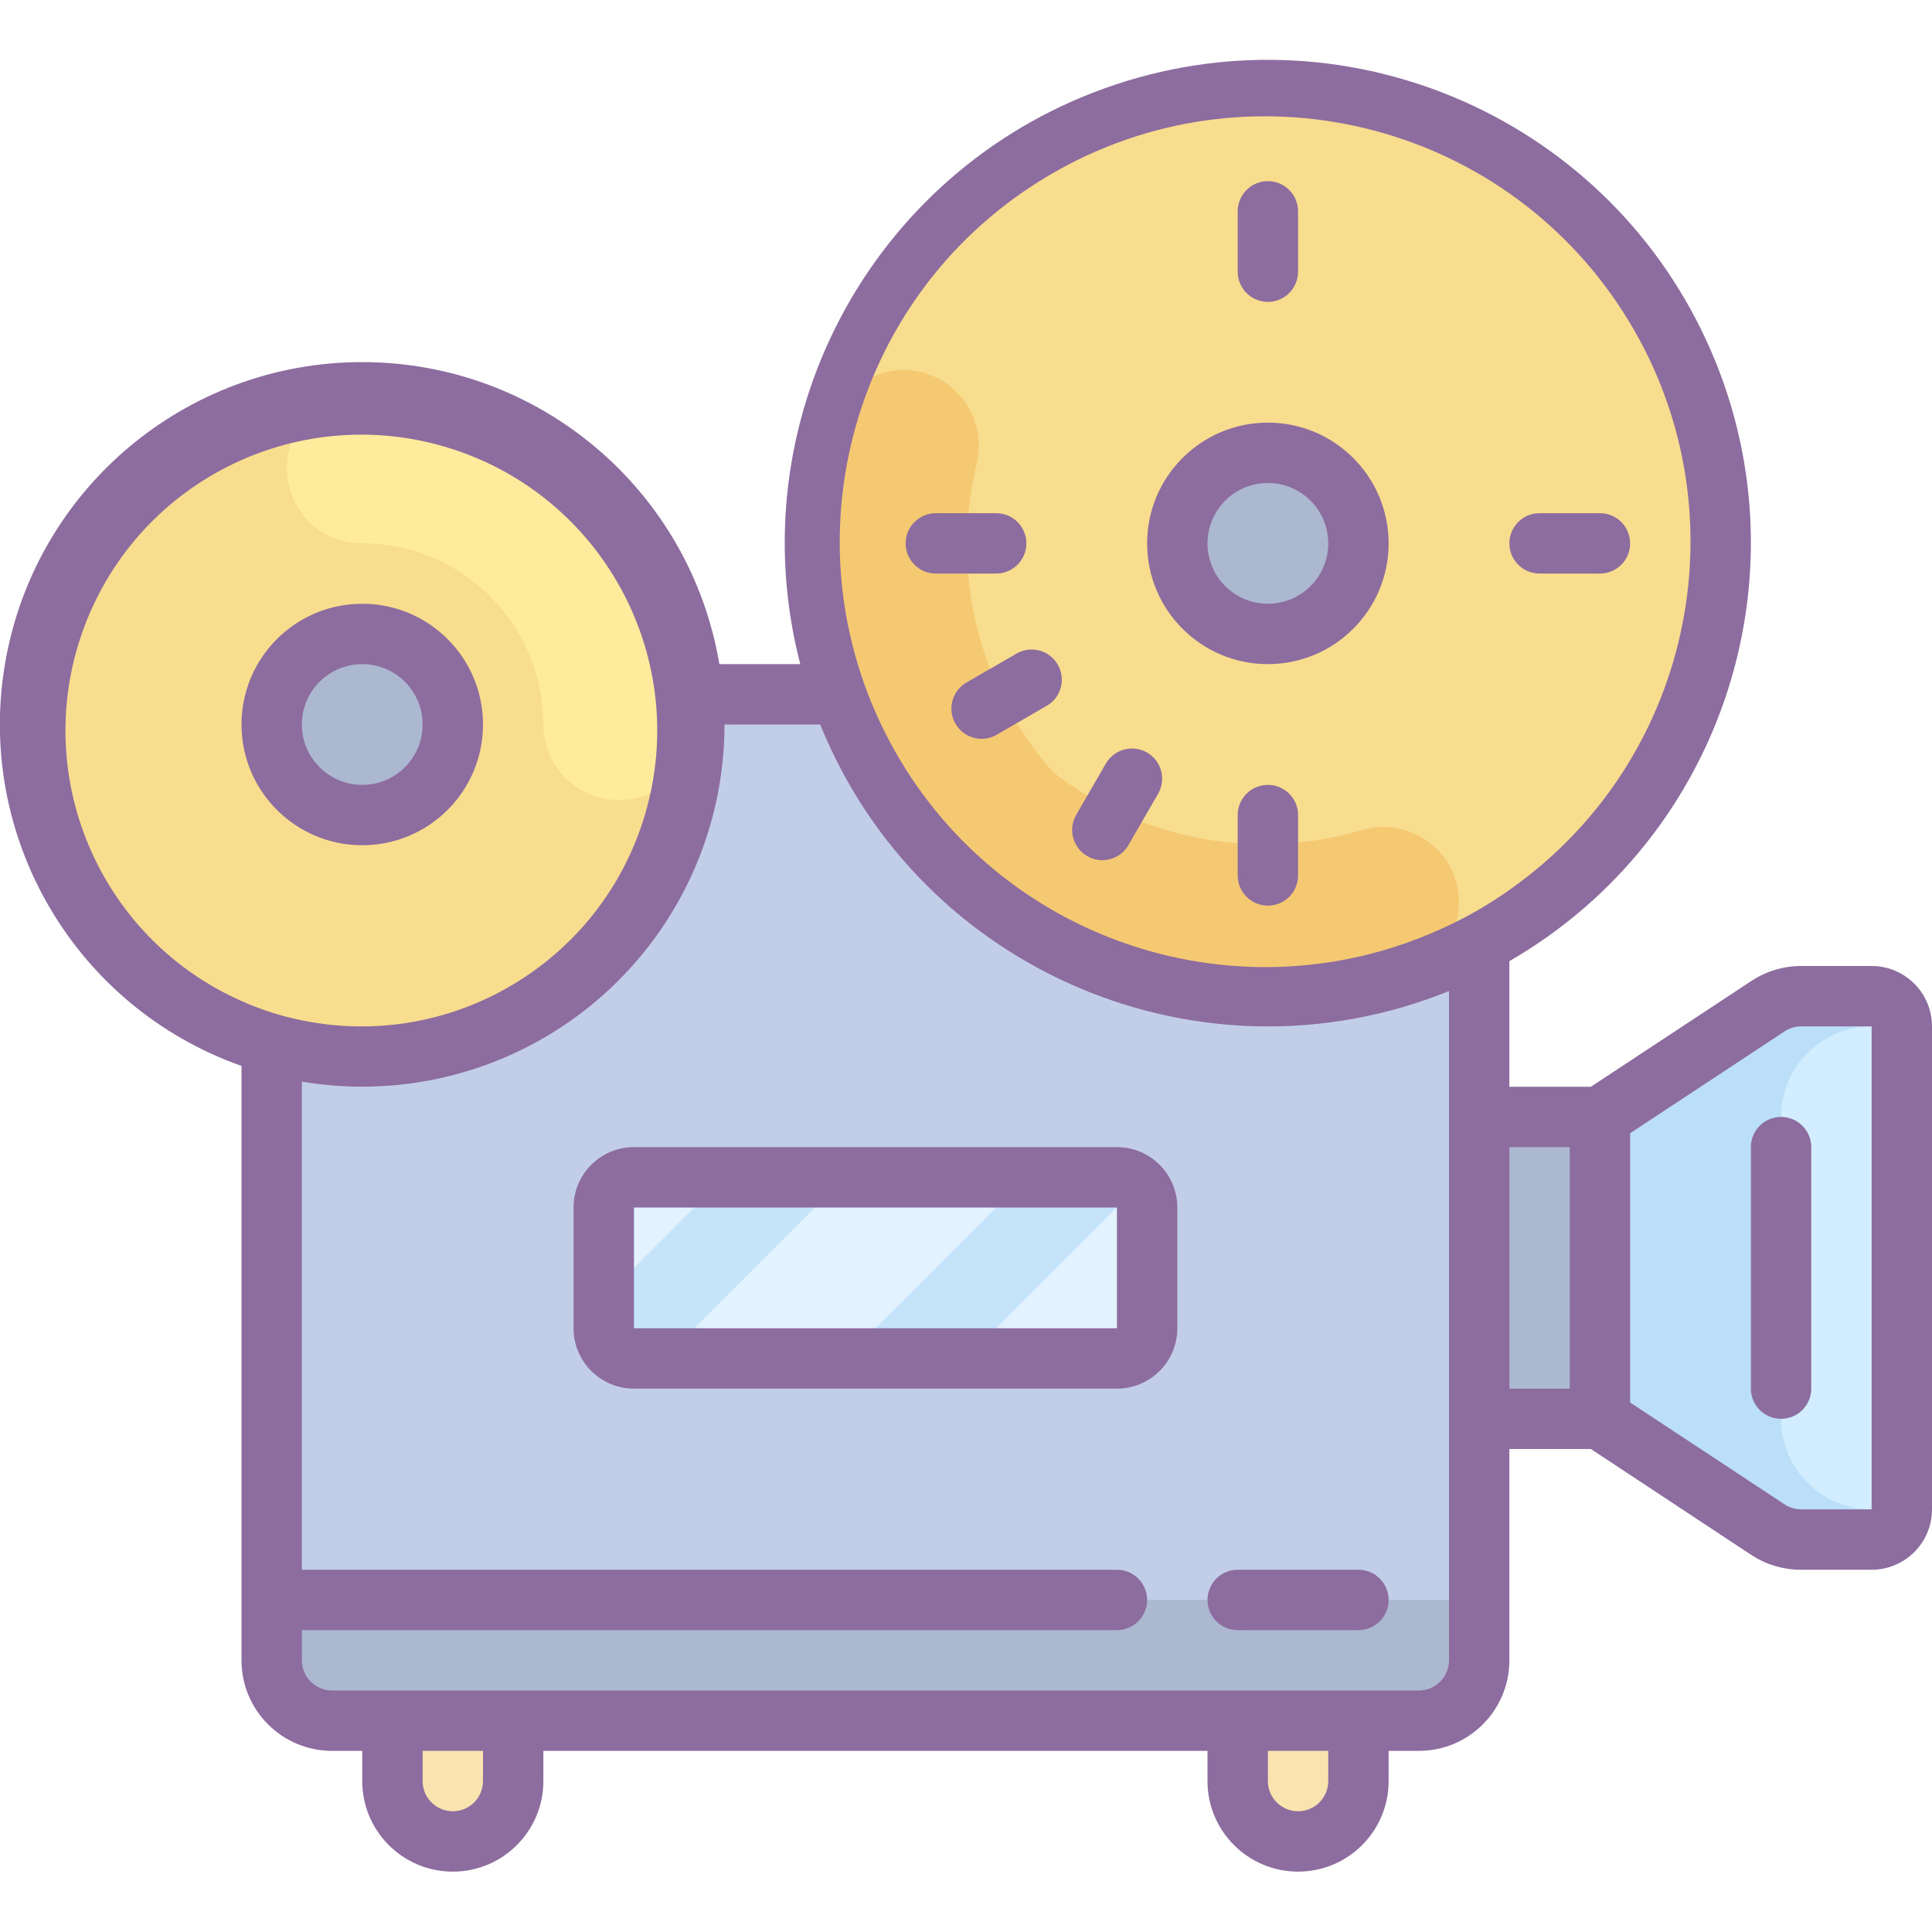
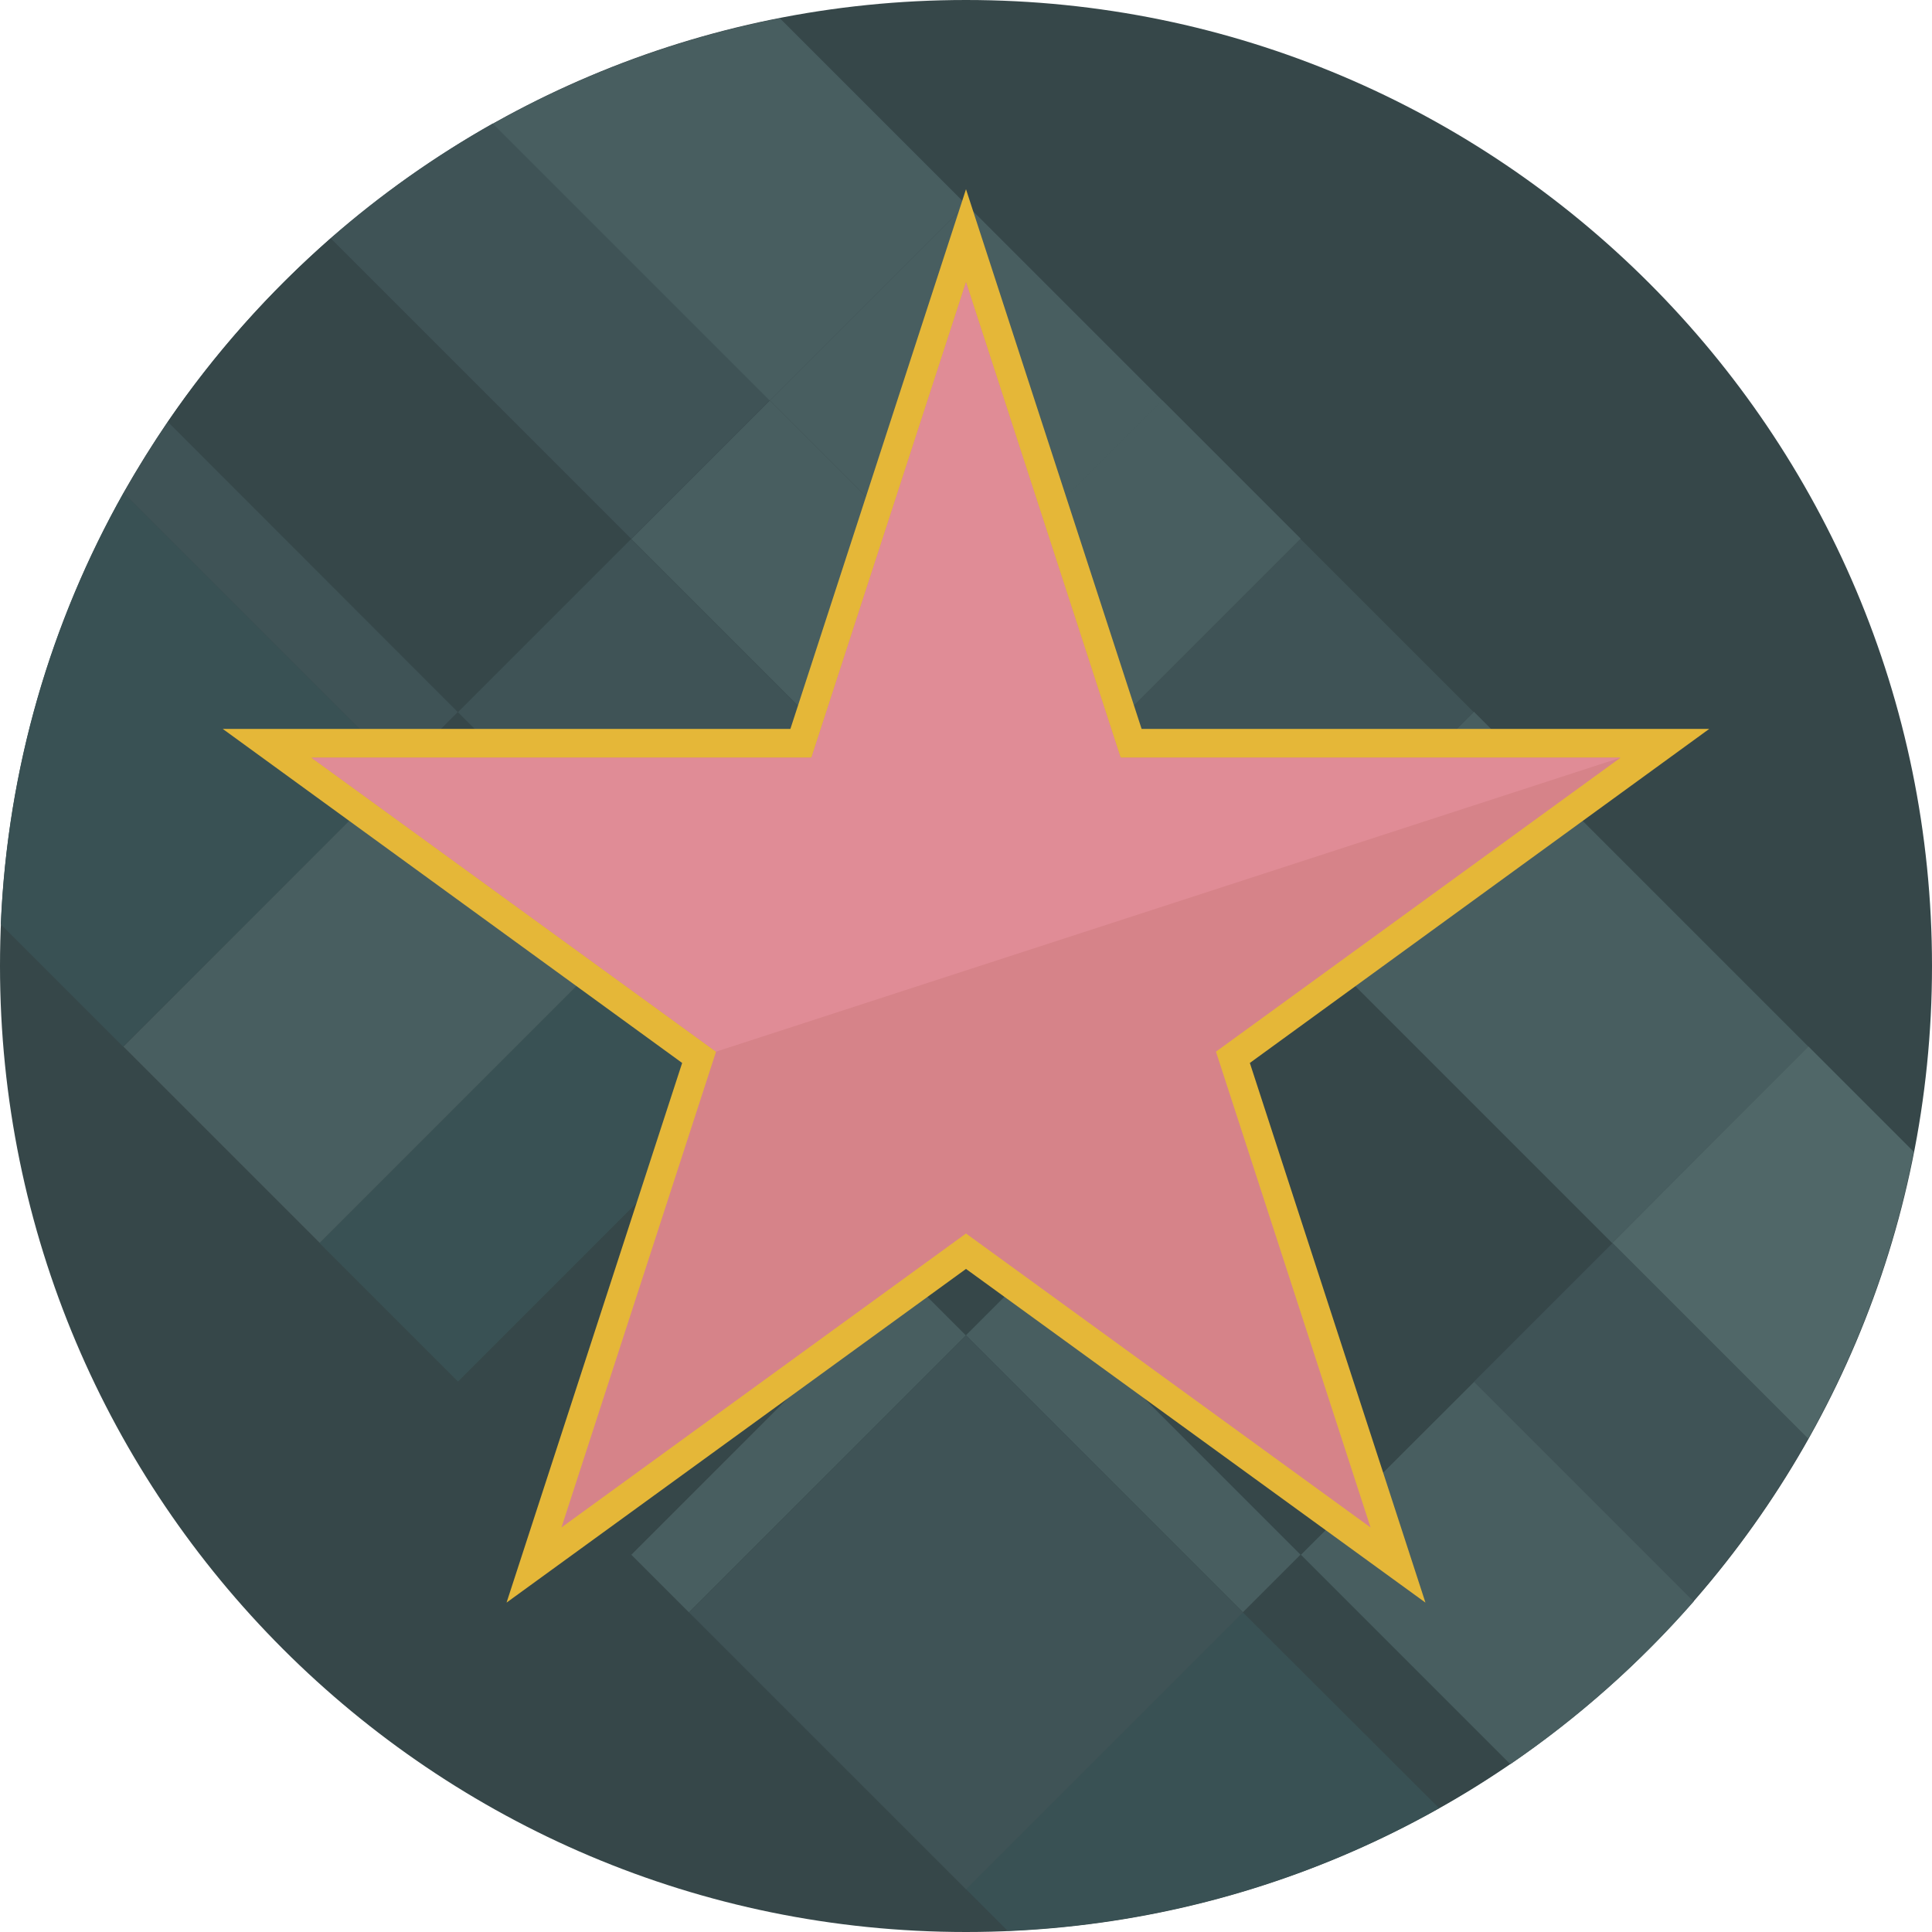
- <svg xmlns="http://www.w3.org/2000/svg" x="0px" y="0px" width="64" height="64" viewBox="0 0 64 64" style=" fill:#000000;">
-   <path fill="#c2cde7" d="M9,23H49a0,0,0,0,1,0,0V55a2,2,0,0,1-2,2H11a2,2,0,0,1-2-2V23A0,0,0,0,1,9,23Z" />
-   <path fill="#c5e4fa" d="M38,40v4a1,1,0,0,1-1,1H21a1,1,0,0,1-1-1V40a1,1,0,0,1,1-1H37a1,1,0,0,1,1,1Z" />
-   <path fill="#bbdef9" d="M53,47l5.56,3.67a2,2,0,0,0,1.1.33H62a1,1,0,0,0,1-1V34a1,1,0,0,0-1-1H59.66a2,2,0,0,0-1.1.33L53,37Z" />
-   <path fill="#acb7d0" d="M9,53H49a0,0,0,0,1,0,0v2a2,2,0,0,1-2,2H11a2,2,0,0,1-2-2V53A0,0,0,0,1,9,53Z" />
-   <path fill="#d2edff" d="M62,34h1a0,0,0,0,1,0,0V50a0,0,0,0,1,0,0H62a3,3,0,0,1-3-3V37A3,3,0,0,1,62,34Z" />
-   <path fill="#e3f2ff" d="M38 40v4a1 1 0 0 1-1 1H32l5.71-5.71A1 1 0 0 1 38 40zM34 39L28 45 22 45 28 39 34 39zM24 39L21 42 21 39 24 39z" />
-   <path fill="#f9dd8f" d="M42 3A15 15 0 1 0 42 33A15 15 0 1 0 42 3Z" />
-   <path fill="#f5c872" d="M46.6,32.28c-4.48,1.45-9.91.82-15.15-2.93a2.69,2.69,0,0,1-.58-.57c-3.73-5-4.54-10.21-3.37-14.63a2.51,2.51,0,0,1,3.55-1.63h0a2.53,2.53,0,0,1,1.28,2.94,11.35,11.35,0,0,0,2.26,9.77,2.6,2.6,0,0,0,.66.62A11.41,11.41,0,0,0,45,27.53a2.53,2.53,0,0,1,3,1.12h0A2.52,2.52,0,0,1,46.6,32.28Z" />
-   <path fill="#acb7d0" d="M42 15A3 3 0 1 0 42 21A3 3 0 1 0 42 15Z" />
-   <path fill="#f9dd8f" d="M12 13A11 11 0 1 0 12 35A11 11 0 1 0 12 13Z" />
-   <path fill="#acb7d0" d="M12 21A3 3 0 1 0 12 27A3 3 0 1 0 12 21Z" />
-   <path fill="#f9e3ae" d="M43 61h0a2 2 0 0 1-2-2V57h4v2A2 2 0 0 1 43 61zM15 61h0a2 2 0 0 1-2-2V57h4v2A2 2 0 0 1 15 61z" />
-   <path fill="#acb7d0" d="M49 37H53V47H49z" />
-   <path fill="#ffeb9b" d="M12,13a2.5,2.5,0,0,0,0,5,6,6,0,0,1,6,6,2.5,2.5,0,0,0,5,0A11,11,0,0,0,12,13Z" />
-   <path fill="#8d6c9f" d="M42 10a1 1 0 0 0 1-1V7a1 1 0 0 0-2 0V9A1 1 0 0 0 42 10zM42 14a4 4 0 1 0 4 4A4 4 0 0 0 42 14zm0 6a2 2 0 1 1 2-2A2 2 0 0 1 42 20zM16 24a4 4 0 1 0-4 4A4 4 0 0 0 16 24zm-6 0a2 2 0 1 1 2 2A2 2 0 0 1 10 24z" />
-   <path fill="#8d6c9f" d="M62,32H59.66a3,3,0,0,0-1.65.5L52.7,36H50V31.84A16,16,0,1,0,26.51,22H23.83A12,12,0,1,0,8,35.31V55a3,3,0,0,0,3,3h1v1a3,3,0,0,0,6,0V58H40v1a3,3,0,0,0,6,0V58h1a3,3,0,0,0,3-3V48h2.7L58,51.5a3,3,0,0,0,1.65.5H62a2,2,0,0,0,2-2V34A2,2,0,0,0,62,32ZM8,33.16a9.8,9.8,0,1,1,2,.64A9.53,9.53,0,0,1,8,33.16ZM16,59a1,1,0,0,1-2,0V58h2Zm28,0a1,1,0,0,1-2,0V58h2Zm4-23V55a1,1,0,0,1-1,1H11a1,1,0,0,1-1-1V54H37a1,1,0,0,0,0-2H10V35.83A12,12,0,0,0,24,24h3.17A16,16,0,0,0,48,32.83Zm0-5.35a14.09,14.09,0,1,1,2-1.17A12.9,12.9,0,0,1,48,30.65ZM52,46H50V38h2Zm10,4H59.66a1,1,0,0,1-.55-.17L54,46.46V37.54l5.11-3.37a1,1,0,0,1,.55-.17H62Z" />
-   <path fill="#8d6c9f" d="M58 38v8a1 1 0 0 0 2 0V38a1 1 0 0 0-2 0zM37 38H21a2 2 0 0 0-2 2v4a2 2 0 0 0 2 2H37a2 2 0 0 0 2-2V40A2 2 0 0 0 37 38zM21 44V40H37v4zM40 53a1 1 0 0 0 1 1h4a1 1 0 0 0 0-2H41A1 1 0 0 0 40 53zM42 26a1 1 0 0 0-1 1v2a1 1 0 0 0 2 0V27A1 1 0 0 0 42 26zM38 24.93a1 1 0 0 0-1.37.37l-1 1.73a1 1 0 0 0 1.73 1l1-1.73A1 1 0 0 0 38 24.93zM33.71 21.63l-1.73 1a1 1 0 0 0 1 1.73l1.73-1a1 1 0 0 0-1-1.73zM51 19h2a1 1 0 0 0 0-2H51a1 1 0 0 0 0 2zM34 18a1 1 0 0 0-1-1H31a1 1 0 0 0 0 2h2A1 1 0 0 0 34 18z" />
+ <svg xmlns="http://www.w3.org/2000/svg" version="1.1" id="Layer_1" x="0px" y="0px" viewBox="0 0 496.2 496.2" style="enable-background:new 0 0 496.2 496.2;" xml:space="preserve">
+   <g>
+     <path style="fill:#364749;" d="M496.2,248.1C496.2,111.1,385.1,0,248.1,0S0,111.1,0,248.1s111.1,248.1,248.1,248.1   S496.2,385.1,496.2,248.1z" />
+     <path style="fill:#364749;" d="M319.2,414.1l50.3,50.3c6.3-3.5,12.4-7.3,18.3-11.4l-53.7-53.7L319.2,414.1z" />
+     <rect x="237.639" y="317.596" transform="matrix(0.7071 0.7071 -0.7071 0.7071 304.6771 -79.3634)" style="fill:#364749;" width="21" height="21" />
+   </g>
+   <rect x="280.574" y="320.789" transform="matrix(-0.7071 0.7071 -0.7071 -0.7071 759.2929 427.6666)" style="fill:#485E60;" width="21" height="100.599" />
+   <g>
+     <rect x="167.96" y="233.263" transform="matrix(-0.7071 0.7071 -0.7071 -0.7071 487.3748 314.9481)" style="fill:#364749;" width="21" height="50.3" />
+     <rect x="208.028" y="267.044" transform="matrix(-0.7071 0.7071 -0.7071 -0.7071 584.1177 355.0372)" style="fill:#364749;" width="21" height="62.899" />
+   </g>
+   <path style="fill:#3F5356;" d="M43.1,108.3c-4,5.9-7.8,12-11.4,18.3l71.1,71.1l14.8-14.8L43.1,108.3z" />
+   <rect x="99.797" y="204.993" transform="matrix(-0.7071 -0.7071 0.7071 -0.7071 78.8454 463.6447)" style="fill:#364749;" width="71.299" height="21" />
+   <path style="fill:#395154;" d="M319.2,414.1l-71.1,71.1l10.7,10.7c40.1-1.7,77.8-12.9,110.8-31.5L319.2,414.1z" />
+   <rect x="154.784" y="360.619" transform="matrix(-0.7071 0.7071 -0.7071 -0.7071 612.5194 488.5234)" style="fill:#485E60;" width="100.599" height="21" />
+   <rect x="197.799" y="363.817" transform="matrix(0.7071 0.7071 -0.7071 0.7071 365.4908 -54.1404)" style="fill:#3F5356;" width="100.599" height="100.599" />
+   <rect x="110.276" y="251.183" transform="matrix(-0.7071 -0.7071 0.7071 -0.7071 18.0064 610.4235)" style="fill:#395154;" width="50.3" height="100.599" />
+   <rect x="144.05" y="291.183" transform="matrix(0.7071 0.7071 -0.7071 0.7071 292.8673 -24.0793)" style="fill:#364749;" width="62.899" height="100.599" />
+   <path style="fill:#395154;" d="M102.8,197.7l-71.1-71.1c-18.6,33-29.8,70.7-31.5,110.8l31.4,31.4L102.8,197.7z" />
+   <rect x="42.169" y="222.784" transform="matrix(-0.7071 0.7071 -0.7071 -0.7071 340.5942 375.7878)" style="fill:#485E60;" width="100.599" height="71.299" />
+   <g>
+     <path style="fill:#3F5356;" d="M378.5,354.8l56.4,56.4c11.2-12.8,21.1-26.8,29.5-41.7l-50.3-50.3L378.5,354.8z" />
+     <rect x="292.612" y="247.946" transform="matrix(0.7071 -0.7071 0.7071 0.7071 -89.6785 300.3883)" style="fill:#3F5356;" width="50.3" height="21" />
+   </g>
+   <rect x="310.475" y="276.352" transform="matrix(0.7071 0.7071 -0.7071 0.7071 318.8622 -166.7982)" style="fill:#364749;" width="100.599" height="50.3" />
+   <g>
+     <rect x="222.891" y="163.654" transform="matrix(-0.7071 -0.7071 0.7071 -0.7071 289.9266 497.6999)" style="fill:#3F5356;" width="50.3" height="50.3" />
+     <rect x="262.937" y="197.391" transform="matrix(0.7071 -0.7071 0.7071 0.7071 -77.4363 270.7343)" style="fill:#3F5356;" width="50.3" height="62.899" />
+     <path style="fill:#3F5356;" d="M162.1,138.4l35.6-35.6l-71.1-71.1C111.7,40.1,97.7,50,84.9,61.2L162.1,138.4z" />
+   </g>
+   <g>
+     <rect x="169.481" y="120.715" transform="matrix(-0.7071 -0.7071 0.7071 -0.7071 247.0389 394.0554)" style="fill:#485E60;" width="71.299" height="50.3" />
+     <path style="fill:#485E60;" d="M334.1,399.3l53.8,53.8c17.4-11.9,33.3-26,47.1-41.8l-56.4-56.4L334.1,399.3z" />
+   </g>
+   <g>
+     <rect x="246.299" y="287.992" transform="matrix(-0.7071 0.7071 -0.7071 -0.7071 685.2123 313.1604)" style="fill:#364749;" width="62.899" height="21" />
+     <rect x="270.423" y="310.072" transform="matrix(0.7071 0.7071 -0.7071 0.7071 335.4296 -126.7556)" style="fill:#364749;" width="100.599" height="62.899" />
+     <rect x="182.893" y="197.374" transform="matrix(-0.7071 -0.7071 0.7071 -0.7071 193.3473 537.7354)" style="fill:#364749;" width="50.3" height="62.899" />
+     <rect x="216.607" y="237.367" transform="matrix(0.7071 0.7071 -0.7071 0.7071 262.7366 -96.6681)" style="fill:#364749;" width="62.899" height="62.899" />
+     <path style="fill:#364749;" d="M162.1,138.4L84.9,61.2C69.1,75.1,55,90.9,43.1,108.3l74.5,74.5L162.1,138.4z" />
+   </g>
+   <rect x="133.616" y="150.233" transform="matrix(0.7071 -0.7071 0.7071 0.7071 -83.0925 171.163)" style="fill:#3F5356;" width="62.899" height="71.299" />
+   <path style="fill:#506768;" d="M414.1,319.2l50.3,50.3c12.7-22.6,22-47.4,27.1-73.7l-27.1-27.1L414.1,319.2z" />
+   <g>
+     <rect x="350.254" y="179.771" transform="matrix(0.7071 0.7071 -0.7071 0.7071 257.9878 -191.9961)" style="fill:#485E60;" width="21" height="71.299" />
+     <rect x="368.051" y="208.167" transform="matrix(0.7071 -0.7071 0.7071 0.7071 -64.522 361.1626)" style="fill:#485E60;" width="71.299" height="100.599" />
+     <rect x="255.446" y="120.641" transform="matrix(0.7071 -0.7071 0.7071 0.7071 -17.8297 248.537)" style="fill:#485E60;" width="71.299" height="50.3" />
+   </g>
+   <rect x="295.417" y="154.432" transform="matrix(0.7071 -0.7071 0.7071 0.7071 -34.4708 288.5433)" style="fill:#3F5356;" width="71.299" height="62.899" />
+   <g>
+     <path style="fill:#485E60;" d="M248.1,52.5L200.3,4.7c-26.3,5.1-51.1,14.4-73.7,27.1l71.1,71.1L248.1,52.5z" />
+     <rect x="212.482" y="67.235" transform="matrix(-0.7071 -0.7071 0.7071 -0.7071 350.837 351.09)" style="fill:#485E60;" width="71.299" height="71.299" />
+   </g>
+   <polygon style="fill:#E5B738;" points="439,187.2 293.2,187.2 248.1,48.6 203,187.2 57.2,187.2 175.2,273 130.1,411.6 248.1,325.9   366.1,411.6 321,273 " />
+   <polygon style="fill:#D68389;" points="416.2,194.6 287.8,194.6 248.1,72.5 208.4,194.6 80,194.6 183.9,270.1 144.2,392.3   248.1,316.8 352,392.3 312.3,270.1 " />
+   <polygon style="fill:#E08C96;" points="416.2,194.6 287.8,194.6 248.1,72.5 208.4,194.6 80,194.6 183.9,270.1 " />
+   <g>
+ </g>
+   <g>
+ </g>
+   <g>
+ </g>
+   <g>
+ </g>
+   <g>
+ </g>
+   <g>
+ </g>
+   <g>
+ </g>
+   <g>
+ </g>
+   <g>
+ </g>
+   <g>
+ </g>
+   <g>
+ </g>
+   <g>
+ </g>
+   <g>
+ </g>
+   <g>
+ </g>
+   <g>
+ </g>
</svg>
